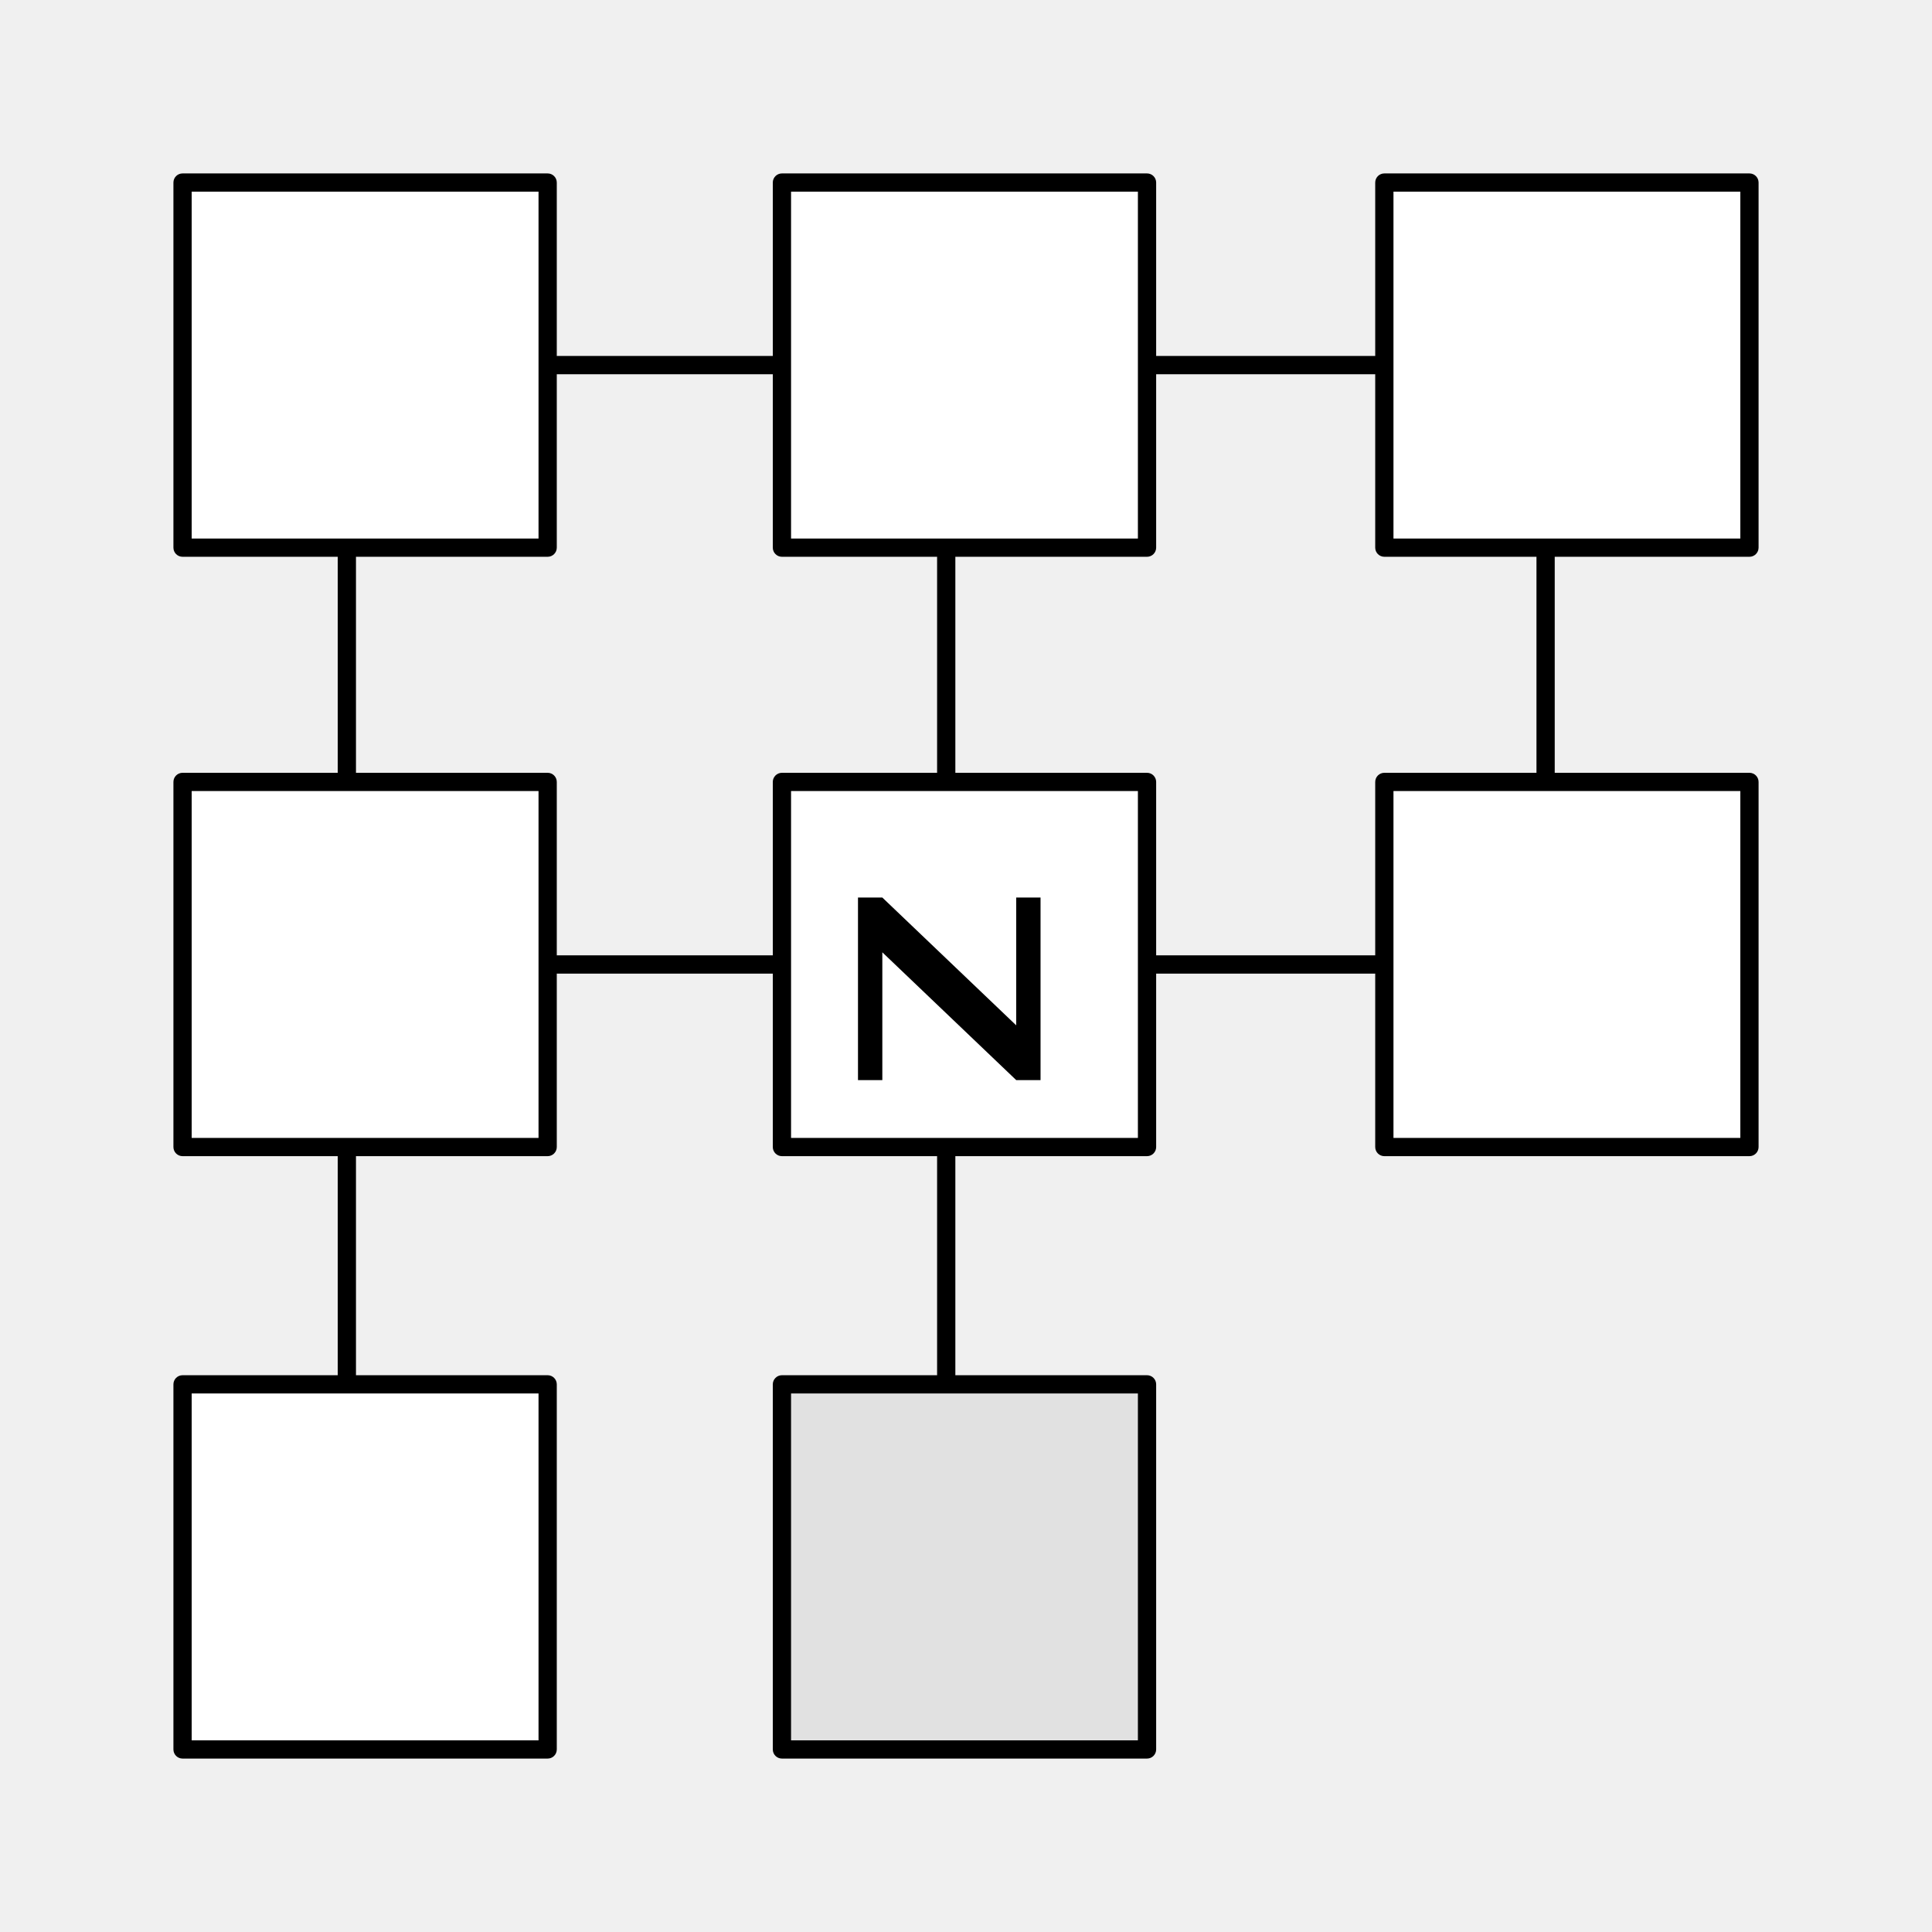
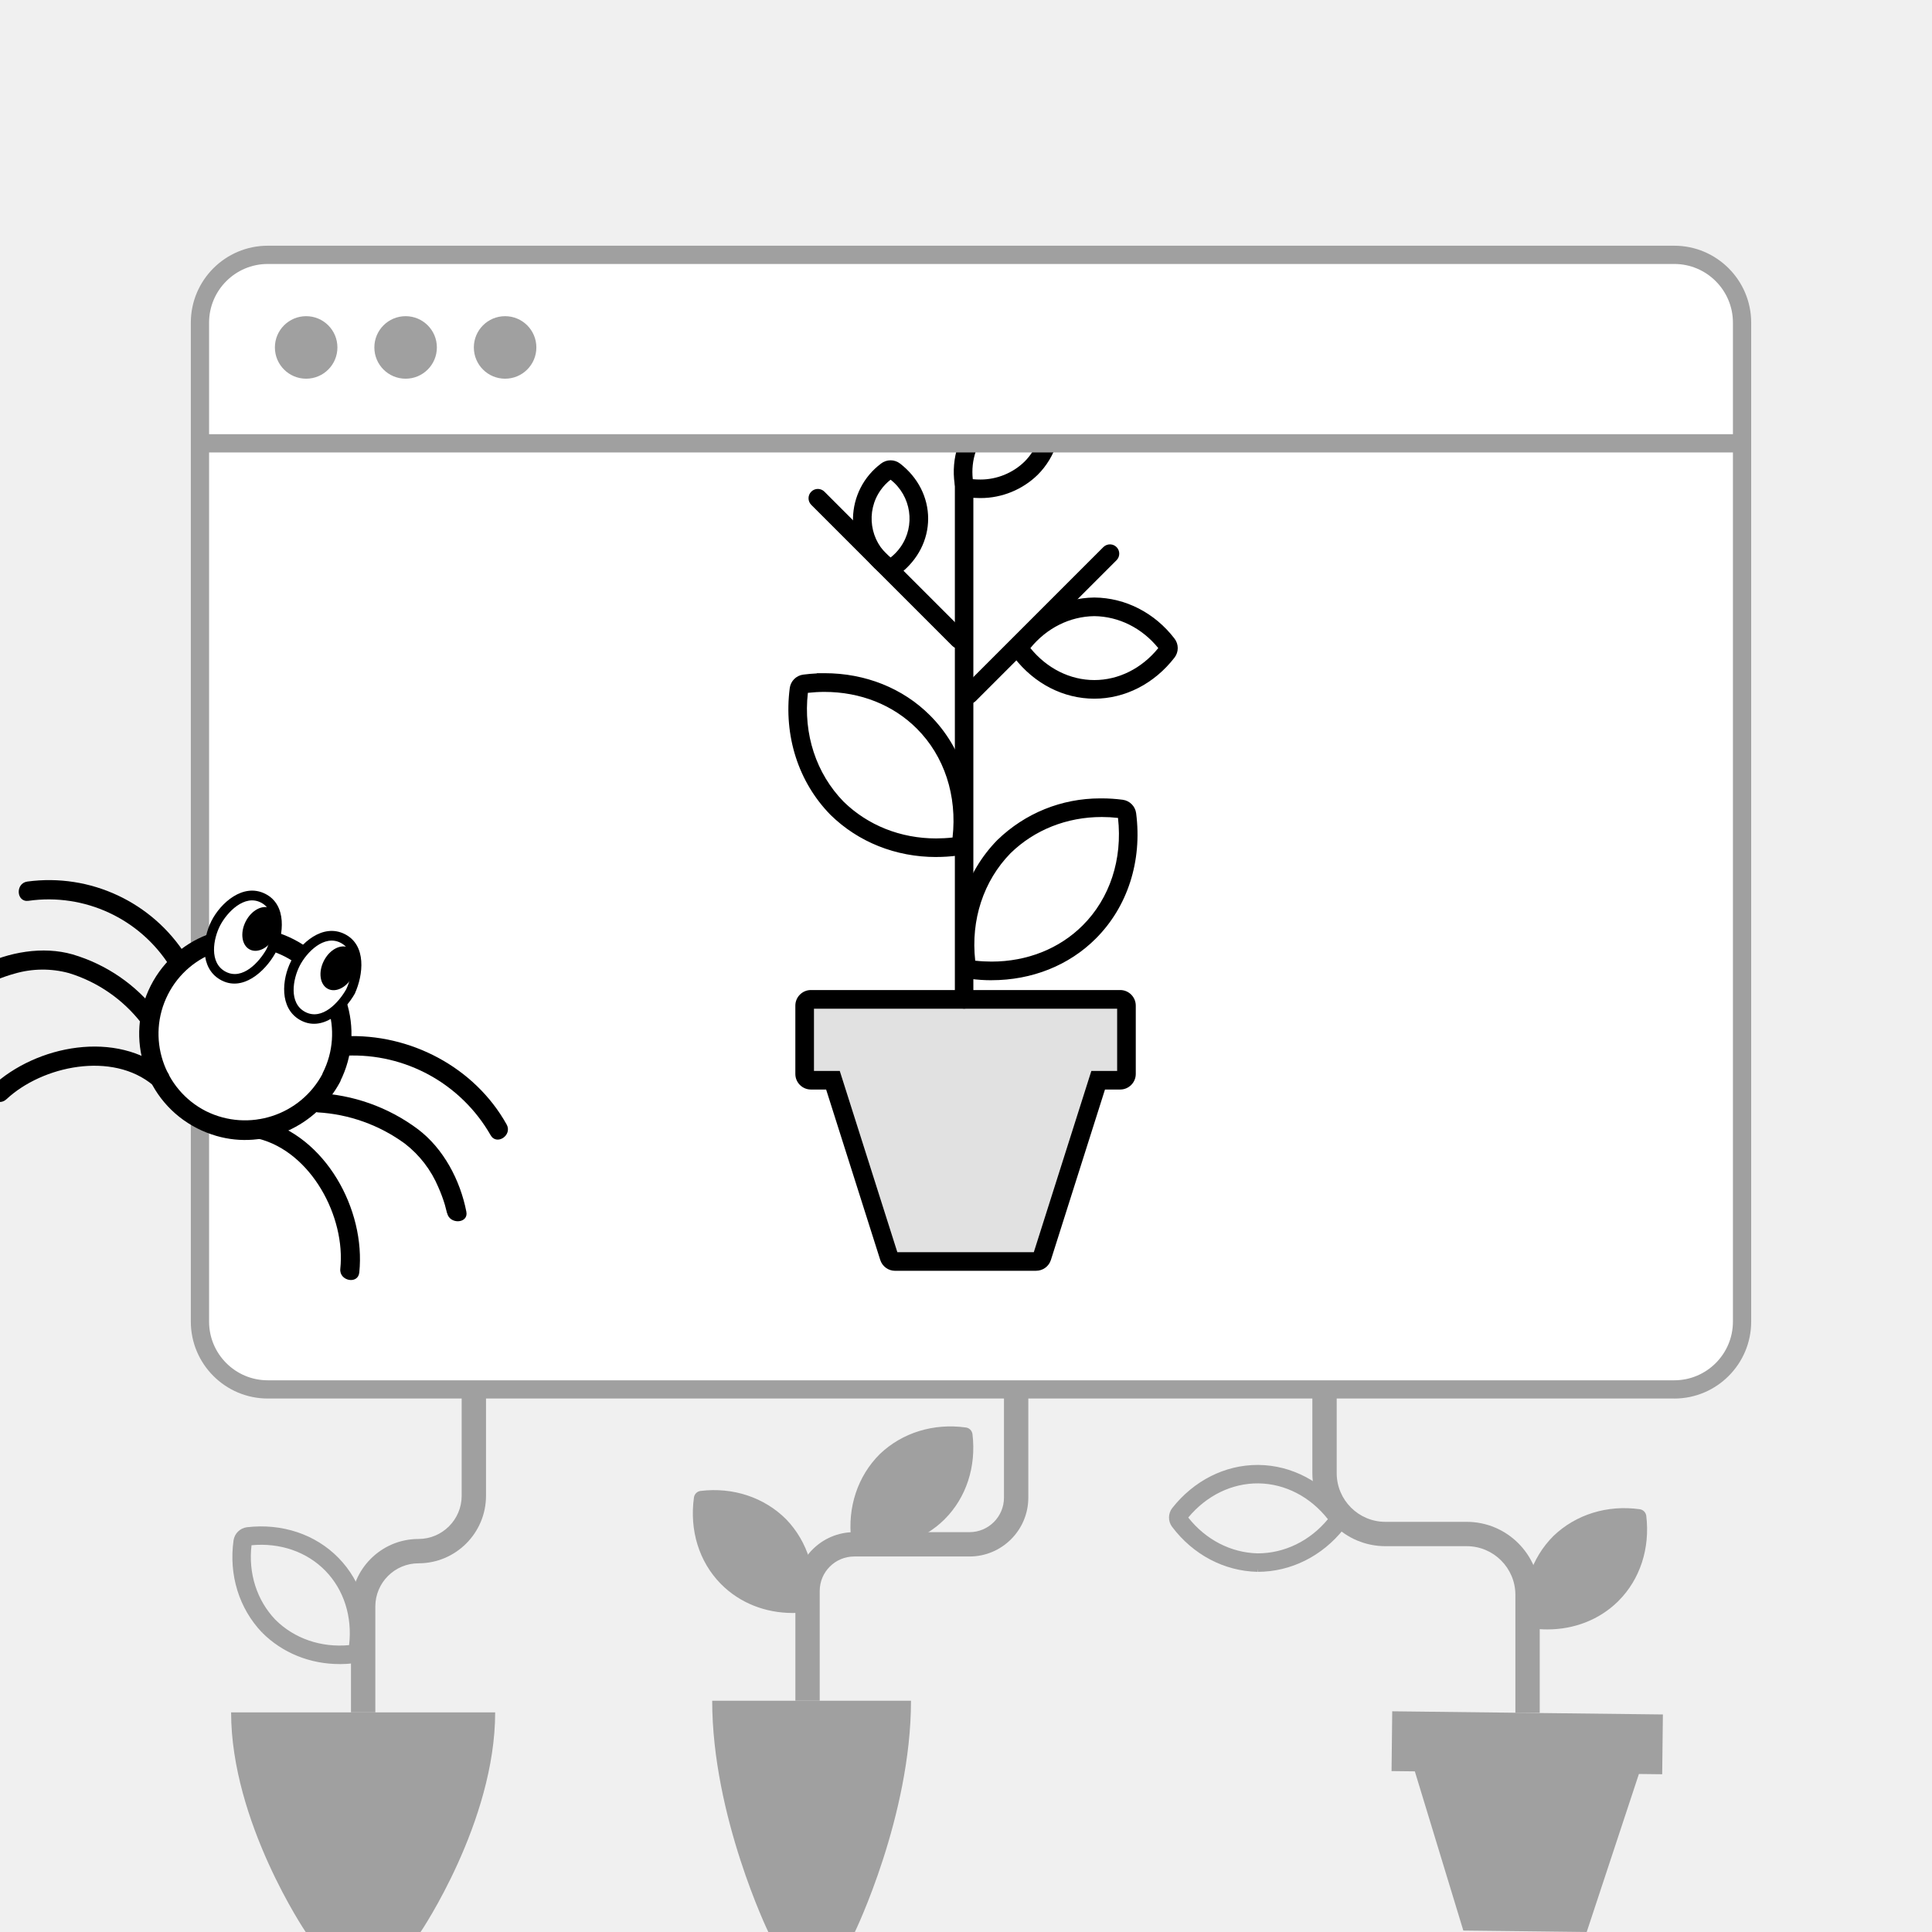
- <svg xmlns="http://www.w3.org/2000/svg" id="Layer_1" data-name="Layer 1" viewBox="0 0 635 635">
+ <svg xmlns="http://www.w3.org/2000/svg" id="Layer_2" data-name="Layer 2" viewBox="0 0 635 635">
  <defs>
-     <style>.cls-1{fill:none;}.cls-2{clip-path:url(#clip-path);}.cls-3{fill:#e1e1e1;}.cls-4{fill:#fff;}</style>
-     <clipPath id="clip-path">
-       <path class="cls-1" d="M619.63,634.37,0,635.18V0H635V619A15.37,15.37,0,0,1,619.63,634.37Z" />
-     </clipPath>
+     <style>
+       .cls-1 {
+         fill: #a0a0a0;
+       }
+ 
+       .cls-2 {
+         fill: #fff;
+       }
+ 
+       .cls-3 {
+         fill: #e1e1e1;
+       }
+     </style>
  </defs>
-   <g class="cls-2">
-     <rect class="cls-4" x="60" y="60" width="120" height="120" />
-     <path d="M180,183H60a3,3,0,0,1-3-3V60a3,3,0,0,1,3-3H180a3,3,0,0,1,3,3V180A3,3,0,0,1,180,183ZM63,177H177V63H63Z" />
-     <rect class="cls-4" x="257" y="60" width="120" height="120" />
-     <path d="M377,183H257a3,3,0,0,1-3-3V60a3,3,0,0,1,3-3H377a3,3,0,0,1,3,3V180A3,3,0,0,1,377,183ZM260,177H374V63H260Z" />
-     <rect class="cls-4" x="455" y="60" width="120" height="120" />
-     <path d="M575,183H455a3,3,0,0,1-3-3V60a3,3,0,0,1,3-3H575a3,3,0,0,1,3,3V180A3,3,0,0,1,575,183ZM458,177H572V63H458Z" />
-     <rect class="cls-4" x="60" y="257" width="120" height="120" />
-     <path d="M180,380H60a3,3,0,0,1-3-3V257a3,3,0,0,1,3-3H180a3,3,0,0,1,3,3V377A3,3,0,0,1,180,380ZM63,374H177V260H63Z" />
-     <rect class="cls-4" x="257" y="257" width="120" height="120" />
-     <path d="M377,380H257a3,3,0,0,1-3-3V257a3,3,0,0,1,3-3H377a3,3,0,0,1,3,3V377A3,3,0,0,1,377,380ZM260,374H374V260H260Z" />
-     <rect class="cls-4" x="455" y="257" width="120" height="120" />
-     <path d="M575,380H455a3,3,0,0,1-3-3V257a3,3,0,0,1,3-3H575a3,3,0,0,1,3,3V377A3,3,0,0,1,575,380ZM458,374H572V260H458Z" />
-     <rect class="cls-4" x="60" y="455" width="120" height="120" />
-     <path d="M180,578H60a3,3,0,0,1-3-3V455a3,3,0,0,1,3-3H180a3,3,0,0,1,3,3V575A3,3,0,0,1,180,578ZM63,572H177V458H63Z" />
-     <rect class="cls-3" x="257" y="455" width="120" height="120" />
-     <path d="M377,578H257a3,3,0,0,1-3-3V455a3,3,0,0,1,3-3H377a3,3,0,0,1,3,3V575A3,3,0,0,1,377,578ZM260,572H374V458H260Z" />
-     <path d="M282,295v60h8V313l44,42h8V295h-8v42l-44-42Z" />
-     <path d="M183,117h71a3,3,0,0,1,0,6H183a3,3,0,0,1,0-6Z" />
-     <path d="M380,117h72a3,3,0,0,1,0,6H380a3,3,0,0,1,0-6Z" />
-     <path d="M183,314h71a3,3,0,0,1,0,6H183a3,3,0,0,1,0-6Z" />
-     <path d="M380,314h72a3,3,0,0,1,0,6H380a3,3,0,0,1,0-6Z" />
-     <path d="M117,183v71a3,3,0,0,1-6,0V183a3,3,0,0,1,6,0Z" />
-     <path d="M117,380v72a3,3,0,0,1-6,0V380a3,3,0,0,1,6,0Z" />
-     <path d="M314,183v71a3,3,0,0,1-6,0V183a3,3,0,0,1,6,0Z" />
-     <path d="M314,380v72a3,3,0,0,1-6,0V380a3,3,0,0,1,6,0Z" />
-     <path d="M511,183v71a3,3,0,0,1-6,0V183a3,3,0,0,1,6,0Z" />
+   <polygon class="cls-1" points="502.07 562.98 457.59 562.46 457.37 582.11 465.02 582.2 480.96 634.53 501.23 634.76 521.51 635 538.67 583.06 546.32 583.15 546.55 563.5 502.07 562.98" />
+   <g>
+     <path class="cls-1" d="M289.83,478.66c7.14-6.84,17.15-9.93,27.47-8.49.69.09,1.24.63,1.32,1.32,1.25,10.38-1.99,20.25-8.84,27.11l-.21.21c-6.99,6.86-17.02,9.96-27.49,8.51-.69-.09-1.23-.63-1.32-1.32-1.25-10.38,2.05-20.32,9.04-27.31l.02-.02Z" />
+     <path class="cls-1" d="M287.14,508.66c-1.71,0-3.44-.12-5.19-.36-1.13-.15-2.03-1.04-2.17-2.18-1.28-10.68,2.12-20.94,9.33-28.14l.04-.04c7.36-7.05,17.67-10.24,28.3-8.76,1.13.14,2.03,1.04,2.18,2.19,1.28,10.68-2.05,20.86-9.13,27.94l-.21.21c-6.06,5.94-14.29,9.15-23.15,9.15ZM290.54,479.36h0c-6.78,6.79-9.98,16.45-8.77,26.5.03.23.22.42.46.45,10.18,1.41,19.89-1.58,26.66-8.23l.2-.2c6.65-6.65,9.76-16.22,8.56-26.28-.03-.23-.22-.42-.46-.45-10.02-1.4-19.73,1.59-26.64,8.21Z" />
  </g>
+   <g>
+     <path class="cls-1" d="M511.29,505.54c7.14-6.84,17.16-9.94,27.48-8.5.69.09,1.24.63,1.32,1.32,1.25,10.38-1.99,20.26-8.85,27.12l-.21.21c-7,6.86-17.03,9.97-27.5,8.51-.69-.09-1.23-.63-1.32-1.32-1.25-10.38,2.05-20.32,9.05-27.32l.02-.02Z" />
+     <path class="cls-1" d="M508.59,535.55c-1.71,0-3.44-.12-5.19-.36-1.13-.15-2.03-1.05-2.17-2.18-1.28-10.69,2.12-20.94,9.33-28.16l.04-.04c7.36-7.05,17.68-10.25,28.31-8.77,1.13.14,2.04,1.04,2.18,2.19,1.28,10.68-2.05,20.87-9.13,27.95l-.21.21c-6.06,5.95-14.3,9.16-23.16,9.16ZM511.99,506.25l-.02.02c-6.77,6.77-9.97,16.43-8.76,26.49.03.23.22.42.46.45,10.17,1.41,19.9-1.58,26.67-8.23l.2-.2c6.65-6.65,9.77-16.23,8.56-26.29-.03-.23-.22-.42-.46-.45-10.03-1.4-19.74,1.6-26.66,8.22Z" />
+   </g>
+   <g>
+     <path class="cls-1" d="M257.72,500.1c6.84,7.14,9.93,17.15,8.49,27.47-.09.69-.63,1.24-1.32,1.32-10.38,1.25-20.25-1.99-27.11-8.84l-.21-.21c-6.86-6.99-9.96-17.02-8.51-27.49.09-.69.63-1.23,1.32-1.32,10.38-1.25,20.32,2.05,27.31,9.04l.02.02Z" />
+     <path class="cls-1" d="M260.54,530.15c-9.01,0-17.38-3.31-23.46-9.4l-.21-.21c-7.09-7.23-10.29-17.55-8.79-28.34.15-1.13,1.05-2.03,2.18-2.17,10.69-1.29,20.94,2.12,28.14,9.33l.04.04c7.05,7.36,10.24,17.67,8.76,28.3-.14,1.13-1.04,2.03-2.19,2.18-1.5.18-3,.27-4.47.27ZM234.68,491.77c-1.38,0-2.77.08-4.17.25-.23.03-.42.22-.45.46-1.42,10.17,1.58,19.89,8.23,26.66l.2.2c6.64,6.64,16.22,9.76,26.28,8.56.23-.03.42-.22.45-.46,1.4-10.02-1.59-19.73-8.21-26.64h-.01c-5.84-5.85-13.81-9.03-22.33-9.03Z" />
+   </g>
+   <g>
+     <path class="cls-1" d="M413.36,511.55c-9.68-.22-18.31-5.12-24.07-12.78,5.9-7.46,14.72-12.33,24.37-12.21,9.65.11,18.36,5.19,24.07,12.78-5.94,7.52-14.68,12.22-24.37,12.21M413.31,515.62h.05c10.61,0,20.66-5.01,27.57-13.76,1.14-1.45,1.16-3.48.06-4.96-6.8-9.04-16.74-14.28-27.28-14.41-10.54-.12-20.6,4.89-27.61,13.77-1.14,1.45-1.16,3.48-.06,4.96,6.7,8.9,16.63,14.16,27.23,14.4h.05Z" />
+     <path class="cls-1" d="M413.38,516.62h-.02l-.05-1-.05,1c-10.93-.25-21.13-5.64-28.03-14.8-1.37-1.84-1.34-4.38.07-6.18,7.12-9.01,17.31-14.15,28.02-14.15.13,0,.26,0,.39,0,10.85.13,21.07,5.52,28.06,14.81,1.37,1.84,1.34,4.38-.07,6.18-7.1,8.99-17.42,14.14-28.33,14.14ZM413.33,483.5c-10.09,0-19.72,4.86-26.45,13.39-.85,1.09-.87,2.63-.04,3.74,6.52,8.66,16.16,13.76,26.45,14l.02,1,.02-1h.05s.01,0,.02,0c10.27,0,20.03-4.87,26.74-13.38.85-1.09.87-2.63.04-3.74-6.61-8.78-16.26-13.89-26.49-14.01-.12,0-.25,0-.37,0ZM413.37,512.55h-.04c-9.66-.22-18.72-5.03-24.85-13.18l-.46-.62.48-.6c6.34-8.02,15.37-12.6,24.82-12.6.12,0,.23,0,.34,0,9.58.11,18.64,4.92,24.86,13.18l.46.62-.48.61c-6.32,8-15.49,12.59-25.14,12.59ZM413.37,510.55h0c8.8,0,17.17-4.08,23.08-11.23-5.82-7.39-14.1-11.66-22.81-11.77-8.68-.1-17.09,3.98-23.09,11.23,5.74,7.28,14.01,11.56,22.81,11.77Z" />
+   </g>
+   <g>
+     <path class="cls-1" d="M89.77,533.03c-6.69-7-9.33-16.57-7.98-26.06,9.45-1.11,19.13,1.69,25.87,8.6,6.74,6.9,9.31,16.65,7.98,26.06-9.51,1.12-19.02-1.74-25.87-8.6M86.85,535.88l.03.03c7.5,7.51,18.15,11.07,29.22,9.76,1.83-.22,3.28-1.64,3.55-3.47,1.58-11.2-1.74-21.94-9.1-29.47-7.36-7.54-18.03-11.11-29.26-9.79-1.83.22-3.28,1.64-3.55,3.47-1.56,11.03,1.74,21.77,9.07,29.44l.03.03Z" />
+     <path class="cls-1" d="M111.63,546.94c-9.69,0-18.78-3.64-25.45-10.32l.68-.74-.71.71-.03-.03c-7.55-7.9-10.95-18.93-9.36-30.28.33-2.27,2.15-4.04,4.42-4.32,11.54-1.34,22.51,2.33,30.09,10.09,7.58,7.76,11,18.81,9.38,30.31-.33,2.27-2.15,4.04-4.42,4.32-1.54.18-3.08.27-4.6.27ZM87.57,535.18l.03.03c7.27,7.28,17.62,10.73,28.39,9.47,1.38-.17,2.48-1.24,2.68-2.62,1.53-10.88-1.68-21.32-8.83-28.63-7.14-7.32-17.5-10.78-28.43-9.5-1.37.17-2.48,1.24-2.68,2.62-1.51,10.74,1.7,21.16,8.81,28.6l-.69.72.72-.7ZM111.64,542.86c-8.62,0-16.68-3.22-22.58-9.12l-.02-.02c-6.67-6.99-9.68-16.79-8.25-26.89l.11-.76.77-.09c10.27-1.2,20.01,2.04,26.7,8.89,6.69,6.85,9.7,16.66,8.26,26.9l-.11.76-.77.09c-1.38.16-2.75.24-4.11.24ZM90.48,532.33c6.22,6.22,15.02,9.25,24.26,8.38,1.1-9.34-1.72-18.21-7.81-24.45-6.09-6.23-14.9-9.27-24.26-8.38-1.09,9.21,1.74,18.08,7.81,24.45Z" />
+   </g>
+   <path class="cls-1" d="M506.07,562.98h-8v-38.79c0-8.82-7.18-16-16-16h-26.73c-13.23,0-24-10.76-24-24v-27.53h8v27.53c0,8.82,7.18,16,16,16h26.73c13.23,0,24,10.76,24,24v38.79Z" />
+   <path class="cls-1" d="M269.42,558.98h-8v-36.07c0-10.66,8.67-19.33,19.33-19.33h37.9c6.25,0,11.33-5.08,11.33-11.33v-35.02h8v35.02c0,10.66-8.67,19.33-19.33,19.33h-37.9c-6.25,0-11.33,5.08-11.33,11.33v36.07Z" />
+   <path class="cls-1" d="M266.75,558.98h-32.67c0,37.93,18.45,76.02,18.45,76.02h28.44s18.45-38.08,18.45-76.02h-32.67Z" />
+   <g>
+     <rect class="cls-2" x="65.72" y="83.76" width="506.84" height="372.9" rx="22.28" ry="22.28" />
+     <path class="cls-1" d="M550.29,459.66H88c-13.94,0-25.28-11.34-25.28-25.28V106.04c0-13.94,11.34-25.28,25.28-25.28h462.29c13.94,0,25.28,11.34,25.28,25.28v328.35c0,13.94-11.34,25.28-25.28,25.28ZM88,86.76c-10.63,0-19.28,8.65-19.28,19.28v328.35c0,10.63,8.65,19.28,19.28,19.28h462.29c10.63,0,19.28-8.65,19.28-19.28V106.04c0-10.63-8.65-19.28-19.28-19.28H88Z" />
+   </g>
+   <rect class="cls-1" x="90.35" y="103.92" width="20.55" height="20.55" rx="10.28" ry="10.28" />
+   <rect class="cls-1" x="123.04" y="103.92" width="20.55" height="20.55" rx="10.28" ry="10.28" />
+   <rect class="cls-1" x="155.74" y="103.92" width="20.55" height="20.55" rx="10.28" ry="10.28" />
+   <g>
+     <circle class="cls-2" cx="80.62" cy="339.82" r="31.68" transform="translate(-259.88 262.13) rotate(-63.8)" />
+     <path d="M111.74,355.56c8.72-17.18,1.86-38.17-15.32-46.89-17.18-8.72-38.17-1.86-46.89,15.32-8.72,17.18-1.86,38.16,15.31,46.88,2,1.01,4.09,1.83,6.24,2.46,16.11,4.71,32.94-3.25,40.71-17.74,1.93-3.62-3.77-6.42-5.7-2.81-7.29,13.89-24.34,19.41-38.39,12.43-14.04-7.14-19.64-24.31-12.5-38.35,7.14-14.04,24.31-19.64,38.35-12.5,14.04,7.14,19.64,24.31,12.5,38.35,0,0,0,0,0,.01-1.81,3.75,3.89,6.56,5.69,2.84Z" />
+     <ellipse class="cls-2" cx="79.97" cy="307.98" rx="14.35" ry="10.17" transform="translate(-230.9 240.13) rotate(-63.13)" />
+     <path d="M90.48,313.29c2.77-6.09,3.95-15.87-3.31-19.52-7.26-3.65-14.68,2.99-17.69,8.96-3.01,5.97-3.81,15.32,2.81,19.21,7.31,4.31,14.82-2.62,18.18-8.63.99-1.79-1.86-3.19-2.85-1.4-2.37,4.25-7.87,10.38-13.43,7.48-5.56-2.9-4.09-10.9-1.82-15.24s8-10.32,13.43-7.48,3.91,10.81,1.82,15.24c-.83,1.83,2.02,3.25,2.87,1.37Z" />
+     <ellipse class="cls-2" cx="106.12" cy="321.2" rx="14.35" ry="10.17" transform="translate(-228.37 270.7) rotate(-63.13)" />
+     <path d="M116.63,326.55c2.77-6.09,3.94-15.88-3.3-19.53-7.24-3.66-14.67,2.94-17.69,8.92-3.02,5.99-3.81,15.32,2.81,19.21,7.33,4.31,14.81-2.61,18.19-8.6.99-1.79-1.86-3.19-2.85-1.4-2.39,4.25-7.87,10.36-13.44,7.47-5.57-2.89-4.07-10.89-1.81-15.26,2.26-4.37,8.01-10.3,13.44-7.47s3.89,10.8,1.81,15.26c-.13.91.51,1.76,1.42,1.89.53.07,1.06-.11,1.43-.49Z" />
+     <path d="M61.21,314.15c-11.14-17.66-31.55-27.2-52.24-24.4-4.01.58-3.61,6.92.43,6.32,18.39-2.6,36.58,5.85,46.46,21.57,2.2,3.45,7.48-.05,5.28-3.53l.08.04Z" />
+     <path d="M51.73,332.82c-7.02-9.17-16.78-15.86-27.86-19.13-9.8-2.81-21.11-.77-30.19,3.78-3.65,1.82-.1,7.1,3.52,5.27-1.07.55,1.39-.58,1.92-.8,1.85-.75,3.74-1.4,5.66-1.93,5.84-1.71,12.03-1.77,17.9-.17,9.43,2.9,17.73,8.64,23.78,16.43,2.42,3.3,7.73-.22,5.27-3.52v.07Z" />
+     <path d="M54.57,352.01c-16.14-13.66-42.68-8.51-57.19,5.07-3,2.79,1.78,6.99,4.75,4.2,11.76-10.98,34.81-15.87,48.25-4.53,3.13,2.66,7.35-2.1,4.2-4.75h-.02Z" />
+     <path d="M113.75,346.97c19.46-.88,37.79,9.2,47.48,26.1,1.97,3.58,7.3.05,5.27-3.52-10.51-18.79-31.72-29.94-53.19-28.95-4.08.19-3.64,6.52.43,6.32l.02.04Z" />
+     <path d="M104.27,365.6c10.39.57,20.39,4.14,28.8,10.28,4.86,3.76,8.65,8.71,11.02,14.37.83,1.88,1.55,3.8,2.14,5.77.17.53.94,3.8.72,2.63.79,3.93,7.16,3.52,6.32-.43-2.01-10.31-7.49-20.75-15.97-27.12-9.7-7.24-21.37-11.37-33.46-11.86-4.07-.14-3.61,6.24.43,6.32v.05Z" />
+     <path d="M84.93,374.26c17.37,4.39,28.7,25.67,26.92,42.76-.42,4.03,5.84,5.24,6.24,1.21,2.12-20.63-11.07-44.88-32-50.14-3.95-1.01-5.15,5.24-1.2,6.23l.03-.06Z" />
+     <ellipse cx="85.55" cy="305.31" rx="7.59" ry="5.38" transform="translate(-225.47 243.64) rotate(-63.13)" />
+     <ellipse cx="111.23" cy="318.25" rx="7.59" ry="5.38" transform="translate(-222.93 273.64) rotate(-63.13)" />
+   </g>
+   <g>
+     <path class="cls-3" d="M294.19,414.62c-.9,0-1.69-.58-1.96-1.43l-18.45-58.14h-7.24c-1.14,0-2.06-.92-2.06-2.06h0v-22.46c0-1.14.92-2.06,2.06-2.06h101.65c1.14,0,2.06.92,2.06,2.06v22.46c0,1.14-.92,2.06-2.06,2.06h-7.24l-18.45,58.14c-.27.85-1.07,1.44-1.96,1.43h-46.33Z" />
+     <g>
+       <path class="cls-2" d="M325.9,319.12c-2.18,0-4.36-.14-6.53-.43-.93-.12-1.66-.85-1.78-1.78-1.89-14.58,2.62-28.66,12.36-38.63,8.62-8.33,20.17-12.93,32.15-12.81,2.18,0,4.35.14,6.52.42.93.12,1.66.85,1.78,1.78,1.92,14.79-2.6,28.88-12.36,38.65-8.27,8.25-19.68,12.8-32.14,12.8Z" />
+       <path d="M325.9,319.62h0c-2.2,0-4.42-.15-6.59-.43-1.15-.15-2.06-1.06-2.21-2.21-1.91-14.73,2.65-28.96,12.5-39.05,8.78-8.48,20.32-13.13,32.51-12.96,2.21,0,4.4.14,6.58.42,1.15.15,2.06,1.06,2.21,2.21,1.93,14.94-2.62,29.18-12.5,39.07-8.36,8.35-19.9,12.94-32.49,12.94ZM361.64,265.97c-11.76,0-22.87,4.49-31.34,12.67-9.62,9.85-14.08,23.78-12.21,38.21.09.7.64,1.26,1.35,1.35,2.13.28,4.31.42,6.46.42,12.33,0,23.61-4.49,31.78-12.65,9.66-9.67,14.11-23.61,12.22-38.23-.09-.7-.64-1.25-1.35-1.35-2.12-.28-4.29-.42-6.43-.42h-.02c-.15,0-.31,0-.46,0Z" />
+     </g>
+     <g>
+       <path d="M362.1,267.53c2.09,0,4.18.13,6.25.41,1.73,13.42-2.06,27.23-11.79,36.93-8.2,8.2-19.33,12.19-30.67,12.19-2.1,0-4.19-.14-6.27-.41-1.74-13.51,2.17-27.08,11.79-36.93,8.33-8.14,19.31-12.19,30.67-12.19M362.1,263.41h0c-12.5-.12-24.56,4.67-33.55,13.36l-.07.07c-10.19,10.42-14.9,25.13-12.93,40.34.24,1.86,1.7,3.32,3.56,3.56,2.25.29,4.52.44,6.79.44,13.01,0,24.94-4.76,33.58-13.4,10.23-10.23,14.95-24.94,12.96-40.37-.24-1.86-1.7-3.32-3.56-3.56-2.25-.29-4.51-.44-6.78-.44h0Z" />
+       <path d="M325.9,322.18c-2.31,0-4.63-.15-6.92-.45-2.31-.29-4.13-2.11-4.43-4.42-2-15.53,2.81-30.53,13.21-41.17l.08-.08c9.13-8.82,21.1-13.65,33.76-13.65.17,0,.33,0,.49,0h.02c2.29,0,4.61.15,6.89.45,2.3.3,4.12,2.12,4.42,4.42,2.03,15.74-2.8,30.75-13.25,41.2-8.82,8.83-21,13.69-34.29,13.69ZM361.61,264.41c-12.14,0-23.62,4.63-32.37,13.08-10.02,10.24-14.63,24.65-12.71,39.56.18,1.41,1.29,2.51,2.7,2.69,2.2.28,4.44.43,6.66.43,12.75,0,24.42-4.66,32.87-13.11,10.01-10.01,14.63-24.42,12.68-39.53-.18-1.4-1.29-2.51-2.69-2.69-2.2-.29-4.43-.43-6.63-.43h-.03c-.16,0-.32,0-.48,0ZM325.9,318.06c-2.13,0-4.28-.14-6.4-.41l-.76-.1-.1-.77c-1.84-14.26,2.56-28.03,12.07-37.76,8.25-8.06,19.39-12.49,31.39-12.49h.04c2.11,0,4.24.14,6.34.41l.76.1.1.76c1.87,14.49-2.53,28.25-12.07,37.76-8.05,8.05-19.19,12.49-31.37,12.49ZM320.53,315.75c1.78.2,3.59.3,5.37.3,11.65,0,22.29-4.23,29.96-11.9,8.93-8.91,13.13-21.74,11.6-35.32-1.76-.2-3.55-.3-5.31-.3h-.04c-11.48,0-22.12,4.23-29.98,11.91-8.89,9.1-13.1,21.94-11.6,35.32Z" />
+     </g>
+     <g>
+       <path class="cls-2" d="M307.66,278.62c-12.12.13-23.8-4.52-32.53-12.93-9.89-10.13-14.46-24.39-12.54-39.13.12-.93.85-1.66,1.78-1.78,2.19-.28,4.41-.42,6.62-.43,12.61,0,24.16,4.6,32.51,12.96,9.89,9.89,14.46,24.15,12.52,39.13-.12.93-.85,1.66-1.78,1.78-2.18.27-4.38.41-6.58.41Z" />
+       <path d="M307.18,279.12c-12.15,0-23.63-4.63-32.39-13.08-10-10.25-14.63-24.66-12.69-39.56.15-1.15,1.06-2.06,2.21-2.21,2.21-.28,4.46-.43,6.68-.43,12.75,0,24.42,4.65,32.87,13.1,10,10,14.62,24.42,12.67,39.55-.15,1.15-1.06,2.06-2.21,2.21-2.2.28-4.4.39-6.65.41-.16,0-.33,0-.49,0ZM270.99,224.85c-2.18,0-4.39.14-6.56.42-.7.09-1.25.64-1.34,1.35-1.9,14.59,2.63,28.7,12.4,38.72,8.67,8.36,20.07,12.95,32.17,12.78h0c2.15-.04,4.36-.13,6.52-.4.7-.09,1.25-.64,1.34-1.35,1.92-14.82-2.6-28.93-12.38-38.71-8.26-8.26-19.68-12.81-32.16-12.81Z" />
+     </g>
+     <g>
+       <path d="M270.98,226.39c11.49,0,22.77,4.05,31.07,12.36,9.82,9.82,13.69,23.82,11.94,37.41-2.1.27-4.21.41-6.32.41-11.51,0-22.66-4.12-31.09-12.36-9.75-9.98-13.73-23.72-11.95-37.4,2.11-.27,4.23-.41,6.35-.41M270.98,222.27h0c-2.3,0-4.59.15-6.87.45-1.86.24-3.32,1.7-3.56,3.56-1.99,15.39,2.75,30.26,13.08,40.81l.07.07c8.93,8.73,20.99,13.52,33.97,13.52,2.3,0,4.59-.15,6.87-.44,1.84-.26,3.28-1.72,3.52-3.57,2.01-15.61-2.75-30.5-13.11-40.85-8.74-8.75-20.81-13.56-33.98-13.56h.01Z" />
+       <path d="M307.7,281.68h-.02c-13.25,0-25.56-4.9-34.67-13.81l-.07-.07c-10.53-10.75-15.4-25.93-13.37-41.65.3-2.3,2.12-4.12,4.42-4.42,1.5-.19,3.01-.33,4.52-.4l-.08-.07h2.54c13.44,0,25.76,4.92,34.68,13.85,10.57,10.55,15.45,25.74,13.4,41.68-.28,2.29-2.08,4.11-4.37,4.43-2.31.3-4.66.45-6.98.45ZM271.89,223.27h-.9c-2.24,0-4.51.16-6.74.44-1.4.18-2.51,1.29-2.69,2.69-1.96,15.11,2.71,29.68,12.8,39.98,8.79,8.59,20.6,13.29,33.33,13.29h.02c2.24,0,4.5-.15,6.71-.43,1.38-.19,2.48-1.31,2.65-2.7,1.97-15.33-2.7-29.91-12.83-40.02-8.35-8.35-19.81-13.04-32.35-13.26ZM307.69,277.57h-.02c-12.16,0-23.44-4.49-31.79-12.64-9.67-9.89-14.12-23.82-12.24-38.25l.1-.76.76-.1c2.13-.28,4.31-.42,6.48-.42h0c12.34,0,23.62,4.49,31.77,12.65,9.66,9.66,14.11,23.6,12.22,38.25l-.1.76-.77.1c-2.12.27-4.28.41-6.43.41ZM265.53,227.7c-1.55,13.54,2.72,26.55,11.76,35.81,7.95,7.77,18.74,12.06,30.37,12.06h.02c1.8,0,3.62-.1,5.4-.3,1.56-13.75-2.7-26.76-11.75-35.8-7.77-7.78-18.55-12.06-30.36-12.06-1.82,0-3.65.11-5.45.31Z" />
+     </g>
+     <g>
+       <path d="M316.88,330.53c-1.12,0-2.04-.91-2.04-2.04v-169.21c0-1.12.91-2.04,2.04-2.04s2.04.91,2.04,2.04v169.21c0,1.12-.91,2.04-2.04,2.04Z" />
+       <path d="M316.88,331.53c-1.67,0-3.04-1.36-3.04-3.04v-169.21c0-1.67,1.36-3.04,3.04-3.04s3.04,1.36,3.04,3.04v169.21c0,1.67-1.36,3.04-3.04,3.04ZM316.88,158.24c-.57,0-1.04.46-1.04,1.04v169.21c0,.57.46,1.04,1.04,1.04s1.04-.46,1.04-1.04v-169.21c0-.57-.46-1.04-1.04-1.04Z" />
+     </g>
+     <g>
+       <path class="cls-2" d="M359.68,226.55c-9.17,0-17.89-4.49-23.93-12.31-.57-.74-.57-1.78,0-2.52,5.95-7.71,14.66-12.2,23.91-12.31,9.3.11,18.01,4.6,23.95,12.31.57.74.57,1.78,0,2.52-6.03,7.85-14.75,12.31-23.93,12.31Z" />
+       <path d="M359.68,227.05c-9.32,0-18.19-4.56-24.32-12.5-.71-.92-.71-2.21,0-3.13,6.04-7.83,14.9-12.39,24.29-12.5,9.44.11,18.31,4.67,24.35,12.51.71.92.71,2.21,0,3.13-6.1,7.95-14.97,12.5-24.32,12.5ZM359.66,199.91c-9.08.11-17.65,4.52-23.5,12.12-.43.56-.43,1.35,0,1.91,5.94,7.7,14.52,12.12,23.53,12.12s17.62-4.42,23.53-12.11c.43-.56.43-1.35,0-1.91-5.85-7.59-14.43-12.01-23.56-12.12Z" />
+     </g>
+     <g>
+       <path d="M359.68,201.51c8.93.1,16.92,4.52,22.3,11.5-5.35,6.93-13.42,11.51-22.3,11.51s-16.95-4.58-22.3-11.51c5.39-6.98,13.39-11.4,22.3-11.5M359.68,197.39h-.04c-9.88.11-19.18,4.89-25.52,13.11-1.14,1.48-1.14,3.55,0,5.03,6.43,8.33,15.74,13.11,25.56,13.11s19.13-4.81,25.56-13.11c1.14-1.48,1.14-3.55,0-5.03-6.33-8.24-15.63-13-25.51-13.11h-.05Z" />
+       <path d="M359.68,229.64c-10.13,0-19.74-4.92-26.35-13.5-1.42-1.84-1.42-4.41,0-6.25,6.53-8.46,16.11-13.38,26.3-13.5h.1c10.22.11,19.8,5.03,26.3,13.5,1.42,1.84,1.42,4.41,0,6.25-6.64,8.58-16.24,13.5-26.35,13.5ZM359.64,198.39c-9.56.11-18.58,4.74-24.73,12.72-.87,1.12-.87,2.69,0,3.81,6.23,8.09,15.26,12.72,24.77,12.72s18.51-4.64,24.77-12.73c.86-1.12.86-2.69,0-3.81-6.13-7.98-15.14-12.61-24.73-12.72l-.04-1-.04,1ZM359.68,225.52c-8.84,0-17.26-4.34-23.09-11.9l-.47-.61.47-.61c5.75-7.45,14.17-11.79,23.08-11.89h.02c8.92.1,17.33,4.44,23.08,11.89l.47.61-.47.61c-5.83,7.56-14.25,11.9-23.09,11.9ZM338.66,213.01c5.43,6.69,13.05,10.51,21.02,10.51s15.6-3.82,21.02-10.51c-5.35-6.59-12.97-10.4-21.02-10.5-8.05.1-15.67,3.91-21.02,10.5Z" />
+     </g>
+     <g>
+       <path d="M318.51,230.33c-1.14,0-2.06-.92-2.06-2.06,0-.55.22-1.07.6-1.45l46.35-46.35c.83-.78,2.14-.73,2.91.1.74.79.74,2.02,0,2.81l-46.34,46.35c-.39.39-.91.61-1.46.6Z" />
+       <path d="M318.52,231.33h0c-1.69,0-3.06-1.38-3.06-3.06,0-.82.32-1.58.89-2.16l46.35-46.35c.62-.58,1.41-.86,2.22-.84.82.03,1.57.37,2.13.97,1.09,1.17,1.09,3,0,4.17l-46.37,46.37c-.57.57-1.36.9-2.16.9ZM364.81,180.91c-.27,0-.52.1-.72.28l-46.32,46.32c-.2.2-.31.46-.31.75,0,.58.47,1.06,1.06,1.06h0c.28,0,.55-.11.75-.31l46.34-46.35c.35-.38.35-1.01-.03-1.42-.19-.21-.45-.33-.74-.34-.01,0-.03,0-.04,0Z" />
+     </g>
+     <g>
+       <path class="cls-2" d="M321.99,160.64c-1.15,0-2.29-.07-3.43-.22-.93-.12-1.66-.85-1.78-1.79-1.07-7.41,1.33-14.9,6.51-20.31,4.54-4.39,10.62-6.82,16.93-6.76,1.15,0,2.29.07,3.43.22.93.12,1.66.85,1.78,1.78,1.01,7.76-1.37,15.18-6.52,20.33-4.51,4.42-10.6,6.85-16.92,6.75Z" />
+       <path d="M322.36,161.15c-.12,0-.25,0-.37,0-1.17,0-2.34-.08-3.49-.22-1.16-.15-2.07-1.06-2.21-2.22-1.1-7.61,1.32-15.16,6.64-20.72,4.62-4.47,10.67-6.92,17.07-6.92,1.22,0,2.49.07,3.72.22,1.15.15,2.06,1.06,2.21,2.21,1.03,7.92-1.4,15.48-6.67,20.75-4.49,4.4-10.63,6.9-16.91,6.9ZM340,132.07c-6.15,0-11.95,2.35-16.37,6.62-5.09,5.32-7.42,12.57-6.36,19.88.09.71.64,1.27,1.35,1.36,1.11.14,2.24.21,3.37.22h0c6.16.09,12.17-2.31,16.56-6.61,5.04-5.04,7.37-12.3,6.38-19.91-.09-.7-.64-1.26-1.35-1.35-1.18-.15-2.38-.21-3.58-.22Z" />
+     </g>
+     <g>
+       <path d="M340.23,133.62c1.05,0,2.11.07,3.15.2.87,6.76-1.05,13.73-5.94,18.61-4.13,4.03-9.69,6.26-15.45,6.18-1.06,0-2.11-.07-3.16-.21-.99-6.79,1.2-13.65,5.95-18.61,4.14-4.02,9.69-6.24,15.45-6.18M340.23,129.5h0c-6.84-.06-13.42,2.56-18.34,7.31l-.06.07c-5.62,5.86-8.24,13.98-7.09,22.02.24,1.86,1.7,3.32,3.56,3.56,1.22.16,2.45.24,3.69.24,6.86.1,13.47-2.55,18.36-7.35,5.61-5.6,8.2-13.64,7.11-22.05-.24-1.86-1.7-3.32-3.56-3.56-1.22-.16-2.45-.23-3.68-.23Z" />
+       <path d="M322.35,163.7c-.12,0-.25,0-.37,0-1.25,0-2.53-.08-3.8-.25-2.3-.3-4.12-2.12-4.42-4.42-1.2-8.39,1.48-16.72,7.36-22.84l.09-.1c5.13-4.96,11.87-7.69,19.04-7.59h.02c1.26,0,2.53.08,3.78.24,2.31.3,4.12,2.12,4.42,4.42,1.12,8.72-1.57,17.07-7.4,22.89-4.97,4.87-11.77,7.65-18.71,7.65ZM339.99,130.5c-6.53,0-12.7,2.49-17.4,7.03-5.48,5.72-7.97,13.44-6.85,21.23.18,1.42,1.29,2.52,2.69,2.71,1.18.15,2.38.23,3.56.23.11,0,.23,0,.34,0,6.44,0,12.73-2.57,17.32-7.07,5.38-5.37,7.87-13.11,6.82-21.21-.18-1.4-1.29-2.51-2.69-2.69-1.17-.15-2.38-.27-3.55-.23h-.01c-.08,0-.16,0-.24,0ZM322.28,159.61c-.1,0-.2,0-.3,0h0c-1.08,0-2.18-.07-3.27-.21l-.75-.1-.11-.75c-1.04-7.14,1.22-14.23,6.21-19.44,4.32-4.2,9.97-6.49,15.95-6.49.08,0,.15,0,.23,0,1.09,0,2.19.07,3.27.21l.77.1.1.77c.96,7.45-1.31,14.54-6.22,19.45-4.22,4.13-9.99,6.47-15.88,6.47ZM319.73,157.5c.85.08,1.7.11,2.54.11,5.38,0,10.64-2.14,14.48-5.9,4.3-4.29,6.37-10.45,5.73-16.99-.75-.07-1.5-.11-2.25-.11h0c-5.54-.09-10.77,2.04-14.75,5.9-4.36,4.56-6.44,10.72-5.75,16.98Z" />
+     </g>
+     <g>
+       <path class="cls-2" d="M292.71,186.55c-.46,0-.9-.15-1.26-.43-8.65-6.2-10.64-18.24-4.44-26.89,1.23-1.71,2.73-3.21,4.44-4.44.74-.57,1.77-.57,2.51,0,5.11,3.94,8.04,9.65,8.04,15.66s-2.93,11.72-8.04,15.66c-.36.28-.8.43-1.25.43Z" />
+       <path d="M292.7,187.05c-.56,0-1.12-.19-1.56-.53-4.28-3.07-7.12-7.63-7.98-12.84-.86-5.21.36-10.44,3.44-14.74,1.26-1.76,2.79-3.29,4.55-4.55.9-.7,2.19-.7,3.11,0,5.23,4.04,8.23,9.89,8.23,16.06s-3,12.02-8.23,16.06c-.44.34-.99.53-1.55.54h-.01ZM292.7,154.87c-.34,0-.67.11-.95.32-1.68,1.21-3.14,2.66-4.33,4.33-2.92,4.08-4.08,9.04-3.26,13.99s3.51,9.28,7.58,12.2c.29.22.61.31.97.33.34,0,.68-.12.95-.33,4.99-3.85,7.84-9.41,7.84-15.26s-2.86-11.42-7.84-15.26c-.28-.21-.62-.32-.95-.32Z" />
+     </g>
+     <g>
+       <path d="M292.71,156.42c7.75,5.52,9.56,16.27,4.04,24.02-1.11,1.56-2.48,2.93-4.04,4.04-7.75-5.51-9.57-16.26-4.06-24.01,1.12-1.57,2.49-2.94,4.06-4.06M292.71,152.3c-.91,0-1.8.3-2.52.86-5.44,4.08-8.71,10.44-8.84,17.25v.1c.14,6.8,3.4,13.16,8.84,17.25,1.48,1.14,3.55,1.14,5.03,0,5.62-4.33,8.84-10.64,8.84-17.29s-3.22-12.96-8.84-17.29c-.72-.56-1.6-.86-2.51-.86h0Z" />
+       <path d="M292.71,189.61c-1.1,0-2.21-.36-3.13-1.07-5.72-4.29-9.09-10.86-9.23-18.02v-.12c.14-7.18,3.51-13.75,9.24-18.05.88-.68,1.99-1.06,3.12-1.06h0c1.12,0,2.23.38,3.12,1.07,5.87,4.52,9.23,11.11,9.23,18.09s-3.37,13.57-9.23,18.09c-.92.71-2.02,1.07-3.13,1.07ZM292.71,153.3c-.69,0-1.36.23-1.91.65-5.24,3.93-8.32,9.93-8.45,16.47.13,6.6,3.21,12.6,8.44,16.52,1.13.87,2.7.87,3.82,0,5.37-4.14,8.45-10.15,8.45-16.5s-3.08-12.36-8.45-16.5c-.54-.42-1.22-.65-1.9-.65ZM292.71,185.71l-.58-.41c-8.19-5.82-10.11-17.22-4.29-25.41,1.18-1.66,2.63-3.11,4.29-4.29l.58-.41.58.41c8.19,5.83,10.11,17.23,4.28,25.42-1.18,1.66-2.62,3.1-4.28,4.28l-.58.41ZM292.71,157.67c-1.24.97-2.33,2.1-3.24,3.39-5.04,7.09-3.55,16.89,3.24,22.18,1.23-.96,2.32-2.1,3.23-3.38,5.05-7.09,3.57-16.89-3.23-22.2Z" />
+     </g>
+     <g>
+       <path d="M315.14,212.18c-.55,0-1.07-.22-1.46-.6l-46.35-46.35c-.81-.8-.81-2.11,0-2.91.8-.81,2.11-.81,2.91,0l46.35,46.35c.81.8.81,2.11.01,2.91-.39.39-.92.61-1.47.61Z" />
+       <path d="M315.15,213.18h0c-.82,0-1.59-.32-2.16-.9l-46.35-46.35c-1.19-1.19-1.2-3.13,0-4.33,1.19-1.2,3.13-1.2,4.33,0l46.35,46.35c.58.57.9,1.34.9,2.16,0,.82-.31,1.59-.89,2.17-.57.58-1.36.91-2.17.91ZM315.14,211.18h0c.28,0,.55-.11.75-.31.2-.2.31-.47.31-.75s-.11-.55-.31-.75l-46.35-46.35c-.41-.41-1.08-.41-1.5,0-.41.41-.41,1.09,0,1.5l46.35,46.35c.2.2.47.31.75.31h0Z" />
+     </g>
+   </g>
+   <rect class="cls-2" x="293.23" y="119.85" width="69.81" height="25.86" />
+   <rect class="cls-1" x="65.72" y="142.71" width="506.84" height="6" />
+   <g>
+     <path d="M368.18,330.53v22.46h-8.75l-18.91,59.57h-46.33l-18.91-59.57h-8.75v-22.46h101.65M368.18,326.41h-101.65c-2.27,0-4.12,1.84-4.12,4.12v22.46c0,2.28,1.84,4.12,4.12,4.12h5.73l18,56.69c.54,1.71,2.13,2.88,3.93,2.88h46.33c1.8,0,3.39-1.16,3.93-2.88l17.99-56.69h5.73c2.28,0,4.12-1.84,4.12-4.12h0v-22.46c0-2.28-1.84-4.12-4.12-4.12Z" />
+     <path d="M340.52,417.68h-46.33c-2.24,0-4.2-1.44-4.88-3.58l-17.78-56h-5c-2.82,0-5.12-2.3-5.12-5.12v-22.46c0-2.82,2.3-5.12,5.12-5.12h101.65c2.82,0,5.12,2.3,5.12,5.12v22.46c0,2.82-2.3,5.12-5.12,5.12h-5l-17.77,56c-.67,2.14-2.64,3.57-4.88,3.57ZM266.53,327.41c-1.72,0-3.12,1.4-3.12,3.12v22.46c0,1.72,1.4,3.12,3.12,3.12h6.46l18.22,57.39c.41,1.3,1.61,2.18,2.98,2.18h46.33c1.37,0,2.56-.88,2.97-2.18l18.22-57.39h6.46c1.72,0,3.12-1.4,3.12-3.12v-22.46c0-1.72-1.4-3.12-3.12-3.12h-101.65ZM341.25,413.56h-47.8l-18.92-59.57h-9.01v-24.46h103.65v24.46h-9.02l-18.91,59.57ZM294.92,411.56h44.87l18.91-59.57h8.48v-20.46h-99.65v20.46h8.48l18.92,59.57Z" />
+   </g>
+   <path class="cls-1" d="M119.36,562.81h-43.4c0,36.02,24.51,72.19,24.51,72.19h37.77s24.51-36.17,24.51-72.19h-43.4Z" />
+   <path class="cls-1" d="M123.36,562.81h-8v-34.8c0-12.24,9.95-22.19,22.19-22.19,7.82,0,14.19-6.37,14.19-14.19v-32.4h8v32.4c0,12.24-9.95,22.19-22.19,22.19-7.82,0-14.19,6.37-14.19,14.19v34.8Z" />
</svg>
